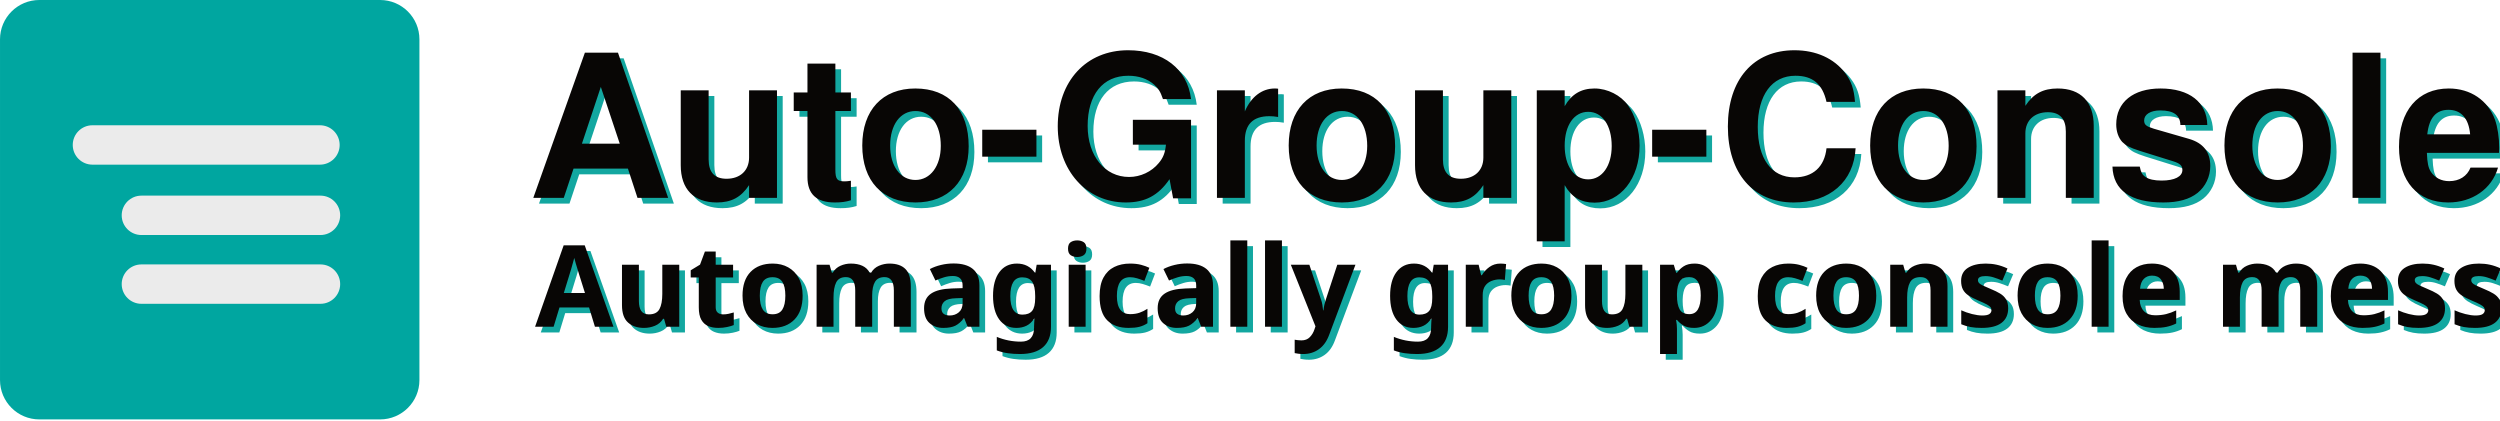
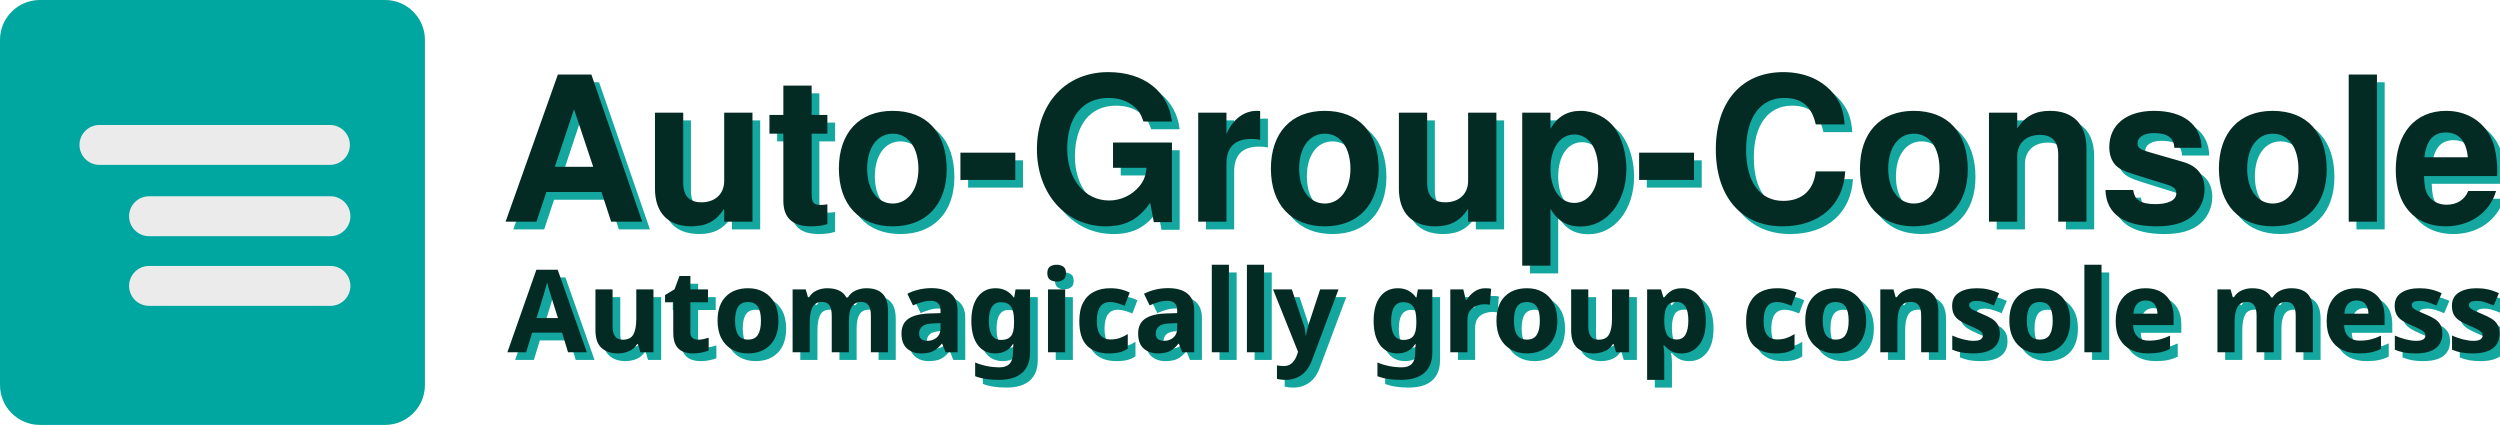
- <svg xmlns="http://www.w3.org/2000/svg" width="1314px" height="221px" version="1.1" xml:space="preserve" style="fill-rule:evenodd;clip-rule:evenodd;stroke-linejoin:round;stroke-miterlimit:2;">
+ <svg xmlns="http://www.w3.org/2000/svg" width="1297px" height="221px" version="1.1" xml:space="preserve" style="fill-rule:evenodd;clip-rule:evenodd;stroke-linejoin:round;stroke-miterlimit:2;">
  <g transform="matrix(1,0,0,1,-72.539,-104.815)">
-     <g transform="matrix(0.881786,0,0,0.881786,-6.76186,-83.7988)">
-       <g transform="matrix(2.49581,0,0,2.49629,-1407.51,-785.577)">
-         <path d="M700.152,409.778L700.152,491.139C700.152,496.323 695.942,500.532 690.757,500.532L609.38,500.532C604.194,500.532 599.984,496.323 599.984,491.139L599.984,409.778C599.984,404.593 604.194,400.384 609.38,400.384L690.757,400.384C695.942,400.384 700.152,404.593 700.152,409.778Z" style="fill:rgb(0,166,160);" />
-       </g>
-       <g>
-         <g transform="matrix(0.808521,0,0,1,40.2178,30)">
-           <path d="M311.896,270.305C311.896,276.783 305.391,282.043 297.378,282.043L129.633,282.043C121.62,282.043 115.115,276.783 115.115,270.305C115.115,263.826 121.62,258.566 129.633,258.566L297.378,258.566C305.391,258.566 311.896,263.826 311.896,270.305Z" style="fill:rgb(235,235,235);" />
+     <g>
+       <g transform="matrix(0.881786,0,0,0.881786,-6.76186,-83.7988)">
+         <g transform="matrix(2.49581,0,0,2.49629,-1407.51,-785.577)">
+           <path d="M700.152,409.778L700.152,491.139C700.152,496.323 695.942,500.532 690.757,500.532L609.38,500.532C604.194,500.532 599.984,496.323 599.984,491.139L599.984,409.778C599.984,404.593 604.194,400.384 609.38,400.384L690.757,400.384C695.942,400.384 700.152,404.593 700.152,409.778Z" style="fill:rgb(0,166,160);" />
        </g>
-         <g transform="matrix(0.661736,0,0,1,86.3001,71.9434)">
-           <path d="M311.896,270.305C311.896,276.783 303.948,282.043 294.158,282.043L132.854,282.043C123.063,282.043 115.115,276.783 115.115,270.305C115.115,263.826 123.063,258.566 132.854,258.566L294.158,258.566C303.948,258.566 311.896,263.826 311.896,270.305Z" style="fill:rgb(235,235,235);" />
-         </g>
-         <g transform="matrix(0.661736,0,0,1,86.3001,112.943)">
-           <path d="M311.896,270.305C311.896,276.783 303.948,282.043 294.158,282.043L132.854,282.043C123.063,282.043 115.115,276.783 115.115,270.305C115.115,263.826 123.063,258.566 132.854,258.566L294.158,258.566C303.948,258.566 311.896,263.826 311.896,270.305Z" style="fill:rgb(235,235,235);" />
+         <g transform="matrix(1,0,0,1,3.40219,-1.13406)">
+           <g transform="matrix(0.808521,0,0,1,40.2178,30)">
+             <path d="M311.896,270.305C311.896,276.783 305.391,282.043 297.378,282.043L129.633,282.043C121.62,282.043 115.115,276.783 115.115,270.305C115.115,263.826 121.62,258.566 129.633,258.566L297.378,258.566C305.391,258.566 311.896,263.826 311.896,270.305Z" style="fill:rgb(235,235,235);" />
+           </g>
+           <g transform="matrix(0.661736,0,0,1,86.3001,71.9434)">
+             <path d="M311.896,270.305C311.896,276.783 303.948,282.043 294.158,282.043L132.854,282.043C123.063,282.043 115.115,276.783 115.115,270.305C115.115,263.826 123.063,258.566 132.854,258.566L294.158,258.566C303.948,258.566 311.896,263.826 311.896,270.305Z" style="fill:rgb(235,235,235);" />
+           </g>
+           <g transform="matrix(0.661736,0,0,1,86.3001,112.943)">
+             <path d="M311.896,270.305C311.896,276.783 303.948,282.043 294.158,282.043L132.854,282.043C123.063,282.043 115.115,276.783 115.115,270.305C115.115,263.826 123.063,258.566 132.854,258.566L294.158,258.566C303.948,258.566 311.896,263.826 311.896,270.305Z" style="fill:rgb(235,235,235);" />
+           </g>
        </g>
      </g>
-     </g>
-     <g transform="matrix(0.974492,0,0,0.974492,21.1046,7.54356)">
-       <g transform="matrix(0.832898,0,0,0.832898,8.47602,-77.9089)">
-         <text x="398.87px" y="345.23px" style="font-family:'Helvetica-Bold', 'Helvetica';font-weight:700;font-size:129.037px;fill:rgb(19,167,160);">Auto-Group-Console</text>
-       </g>
-       <g transform="matrix(1.16763,0,0,1.16763,-60.3063,-82.9014)">
-         <g transform="matrix(52.4802,0,0,52.4802,1251.56,310.063)">
-                 </g>
-         <text x="346.648px" y="310.063px" style="font-family:'BradleyHandITCTT-Bold', 'Bradley Hand';font-weight:700;font-size:52.48px;fill:rgb(19,167,160);">Automagically group console messages</text>
-       </g>
-     </g>
-     <g transform="matrix(0.974492,0,0,0.974492,18.1046,4.54356)">
-       <g transform="matrix(0.832898,0,0,0.832898,8.47602,-77.9089)">
-         <text x="398.87px" y="345.23px" style="font-family:'Helvetica-Bold', 'Helvetica';font-weight:700;font-size:129.037px;fill:rgb(8,6,5);">Auto-Group-Console</text>
-       </g>
-       <g transform="matrix(1.16763,0,0,1.16763,-60.3063,-82.9014)">
-         <g transform="matrix(52.4802,0,0,52.4802,1251.56,310.063)">
-                 </g>
-         <text x="346.648px" y="310.063px" style="font-family:'BradleyHandITCTT-Bold', 'Bradley Hand';font-weight:700;font-size:52.48px;fill:rgb(8,6,5);">Automagically group console messages</text>
+       <g transform="matrix(1,0,0,1,-18,11)">
+         <g transform="matrix(0.974492,0,0,0.974492,22.1046,8.54356)">
+           <g transform="matrix(0.832898,0,0,0.832898,8.47602,-77.9089)">
+             <text x="398.87px" y="345.23px" style="font-family:'Helvetica-Bold', 'Helvetica';font-weight:700;font-size:129.037px;fill:rgb(19,167,160);">Auto-Group-Console</text>
+           </g>
+           <g transform="matrix(1.16763,0,0,1.16763,-60.3063,-82.9014)">
+             <g transform="matrix(52.4802,0,0,52.4802,1251.56,310.063)">
+                         </g>
+             <text x="346.648px" y="310.063px" style="font-family:'BradleyHandITCTT-Bold', 'Bradley Hand';font-weight:700;font-size:52.48px;fill:rgb(19,167,160);">Automagically group console messages</text>
+           </g>
+         </g>
+         <g transform="matrix(0.974492,0,0,0.974492,18.1046,4.54356)">
+           <g transform="matrix(0.832898,0,0,0.832898,8.47602,-77.9089)">
+             <text x="398.87px" y="345.23px" style="font-family:'Helvetica-Bold', 'Helvetica';font-weight:700;font-size:129.037px;fill:rgb(4,43,35);">Auto-Group-Console</text>
+           </g>
+           <g transform="matrix(1.16763,0,0,1.16763,-60.3063,-82.9014)">
+             <g transform="matrix(52.4802,0,0,52.4802,1251.56,310.063)">
+                         </g>
+             <text x="346.648px" y="310.063px" style="font-family:'BradleyHandITCTT-Bold', 'Bradley Hand';font-weight:700;font-size:52.48px;fill:rgb(4,43,35);">Automagically group console messages</text>
+           </g>
+         </g>
      </g>
    </g>
  </g>
</svg>
